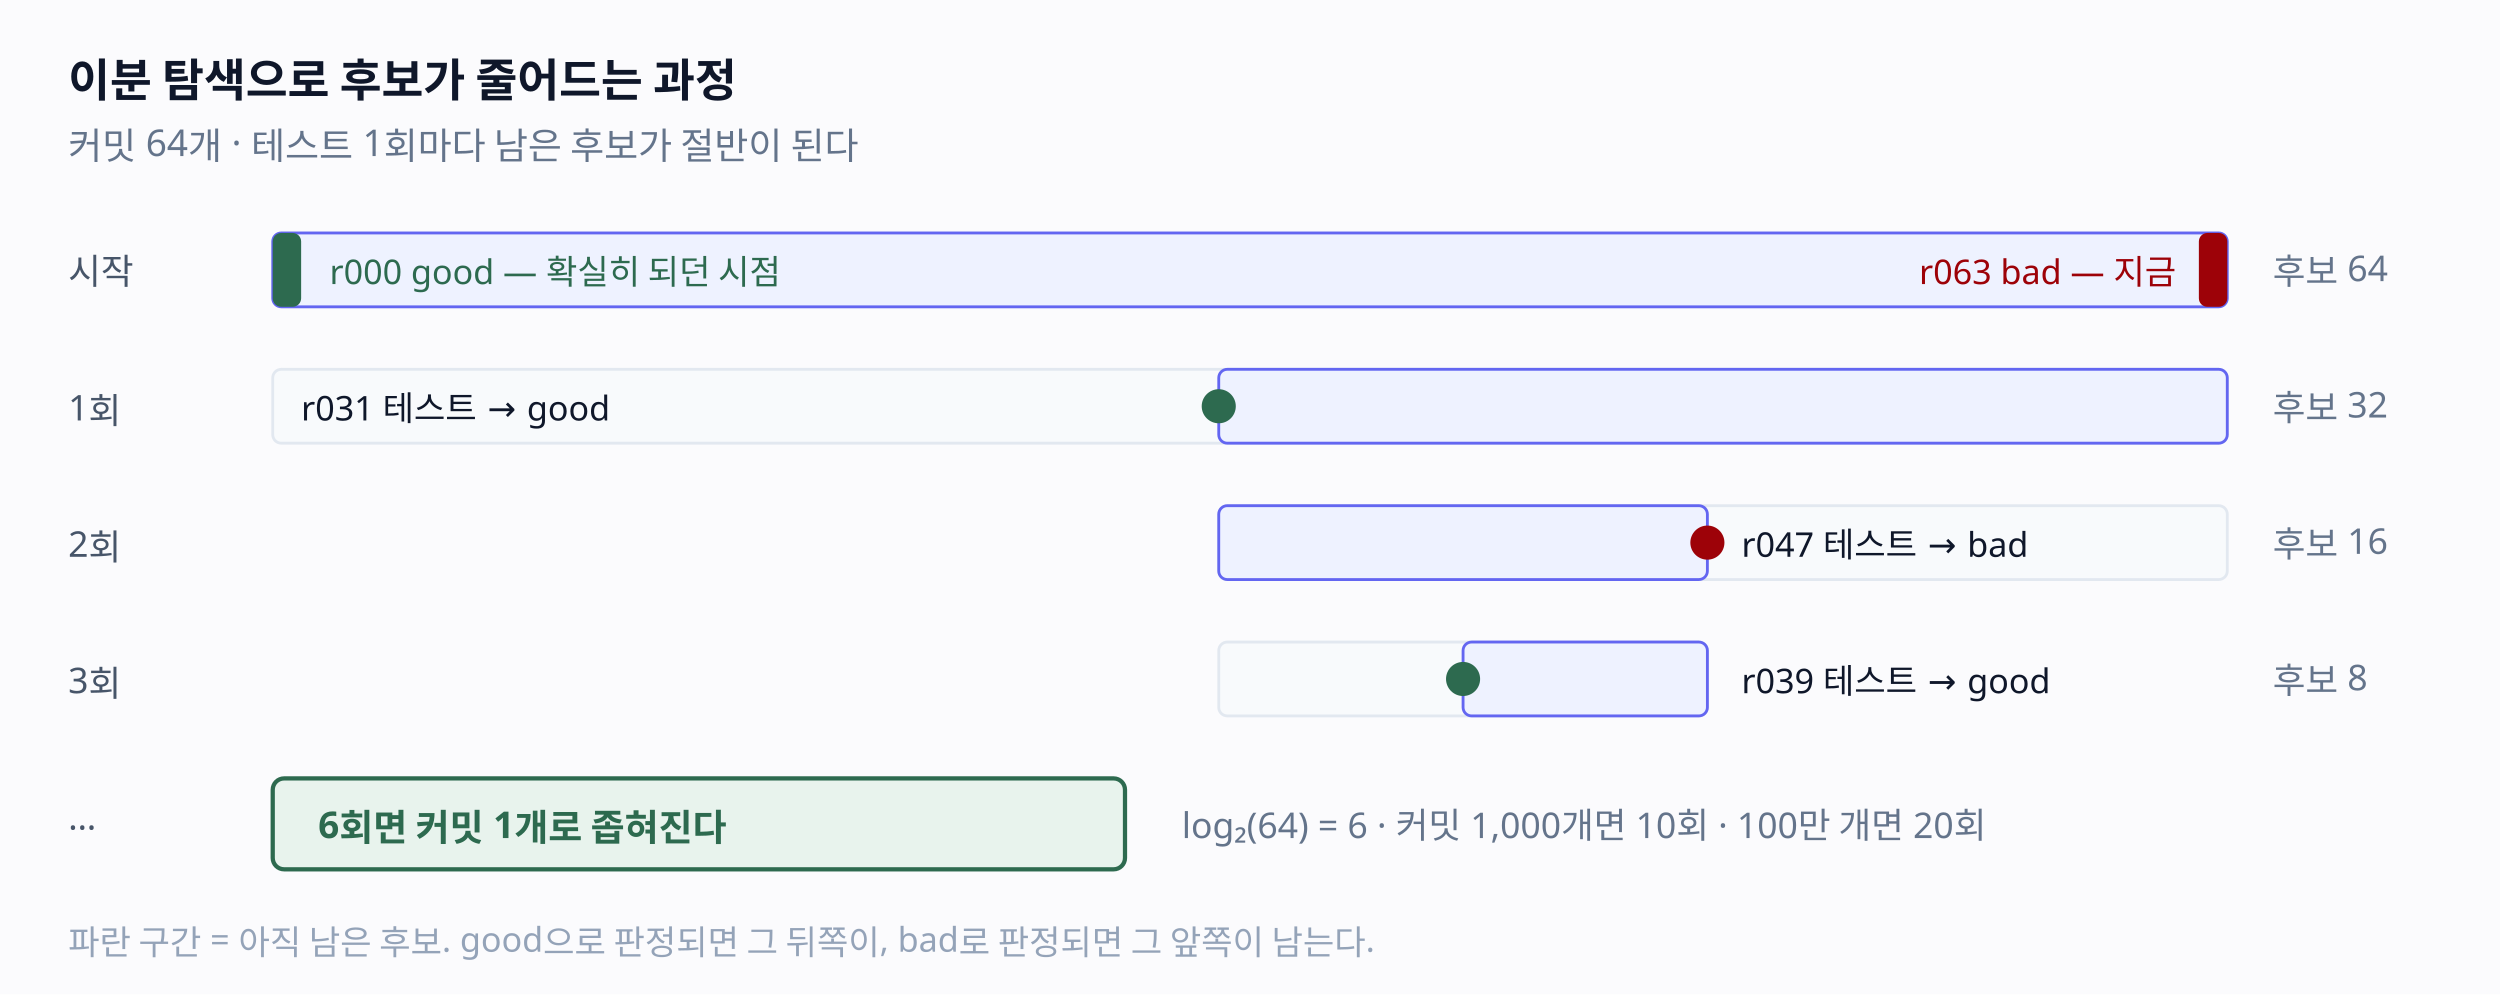
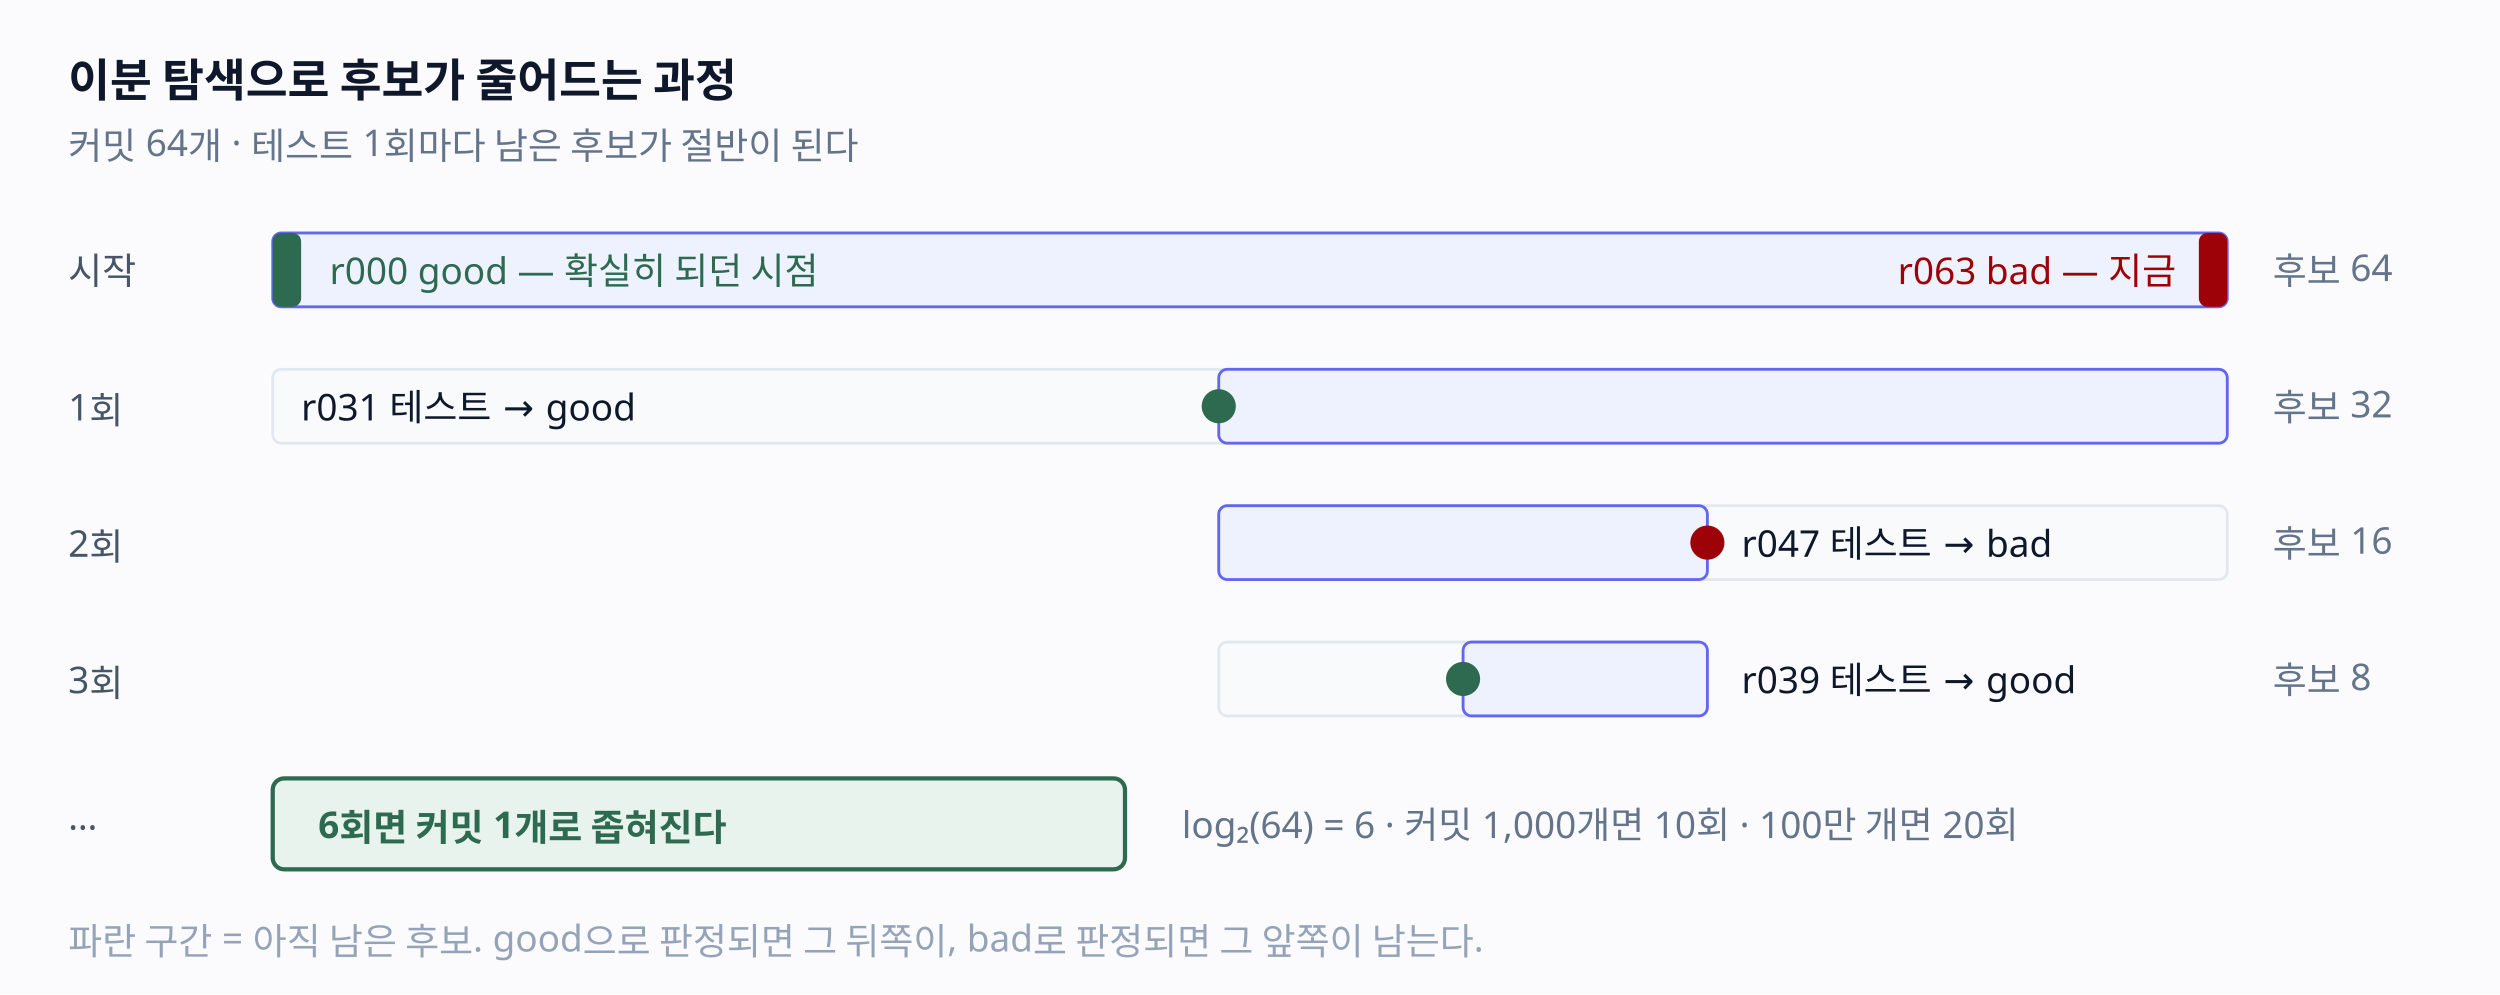
<svg xmlns="http://www.w3.org/2000/svg" viewBox="0 0 880 350" width="880" height="350" font-family="'Segoe UI', 'Malgun Gothic', sans-serif">
  <rect width="880" height="350" fill="#fbfbfd" />
  <text x="24" y="34" font-size="16" font-weight="600" fill="#0f172a">이분 탐색으로 후보가 줄어드는 과정</text>
  <text x="24" y="56" font-size="13" fill="#64748b">커밋 64개 · 테스트 1회마다 남은 후보가 절반이 된다</text>
-   <text x="24" y="100" font-size="12.5" fill="#475569">시작</text>
+   <text x="24" y="100" font-size="13" fill="#475569">시작</text>
  <rect x="96" y="82" width="688" height="26" rx="3" fill="#eef2ff" stroke="#6366f1" />
  <rect x="96" y="82" width="10" height="26" rx="3" fill="#2d6a4f" />
  <rect x="774" y="82" width="10" height="26" rx="3" fill="#9d0208" />
-   <text x="116" y="100" font-size="12" fill="#2d6a4f">r000 good — 확실히 되던 시점</text>
-   <text x="766" y="100" font-size="12" fill="#9d0208" text-anchor="end">r063 bad — 지금</text>
-   <text x="800" y="100" font-size="12.5" fill="#64748b">후보 64</text>
-   <text x="24" y="148" font-size="12.5" fill="#475569">1회</text>
+   <text x="116" y="100" font-size="13" fill="#2d6a4f">r000 good — 확실히 되던 시점</text>
+   <text x="766" y="100" font-size="13" fill="#9d0208" text-anchor="end">r063 bad — 지금</text>
+   <text x="800" y="100" font-size="13" fill="#64748b">후보 64</text>
+   <text x="24" y="148" font-size="13" fill="#475569">1회</text>
  <rect x="96" y="130" width="688" height="26" rx="3" fill="#f8fafc" stroke="#e2e8f0" />
  <rect x="429" y="130" width="355" height="26" rx="3" fill="#eef2ff" stroke="#6366f1" />
  <circle cx="429" cy="143" r="6" fill="#2d6a4f" />
-   <text x="106" y="148" font-size="12" fill="#0f172a">r031 테스트 → good</text>
-   <text x="800" y="148" font-size="12.5" fill="#64748b">후보 32</text>
-   <text x="24" y="196" font-size="12.5" fill="#475569">2회</text>
+   <text x="106" y="148" font-size="13" fill="#0f172a">r031 테스트 → good</text>
+   <text x="800" y="148" font-size="13" fill="#64748b">후보 32</text>
+   <text x="24" y="196" font-size="13" fill="#475569">2회</text>
  <rect x="429" y="178" width="355" height="26" rx="3" fill="#f8fafc" stroke="#e2e8f0" />
  <rect x="429" y="178" width="172" height="26" rx="3" fill="#eef2ff" stroke="#6366f1" />
  <circle cx="601" cy="191" r="6" fill="#9d0208" />
-   <text x="613" y="196" font-size="12" fill="#0f172a">r047 테스트 → bad</text>
-   <text x="800" y="196" font-size="12.5" fill="#64748b">후보 16</text>
-   <text x="24" y="244" font-size="12.5" fill="#475569">3회</text>
+   <text x="613" y="196" font-size="13" fill="#0f172a">r047 테스트 → bad</text>
+   <text x="800" y="196" font-size="13" fill="#64748b">후보 16</text>
+   <text x="24" y="244" font-size="13" fill="#475569">3회</text>
  <rect x="429" y="226" width="172" height="26" rx="3" fill="#f8fafc" stroke="#e2e8f0" />
  <rect x="515" y="226" width="86" height="26" rx="3" fill="#eef2ff" stroke="#6366f1" />
  <circle cx="515" cy="239" r="6" fill="#2d6a4f" />
-   <text x="613" y="244" font-size="12" fill="#0f172a">r039 테스트 → good</text>
-   <text x="800" y="244" font-size="12.5" fill="#64748b">후보 8</text>
-   <text x="24" y="292" font-size="12.5" fill="#475569">…</text>
+   <text x="613" y="244" font-size="13" fill="#0f172a">r039 테스트 → good</text>
+   <text x="800" y="244" font-size="13" fill="#64748b">후보 8</text>
+   <text x="24" y="292" font-size="13" fill="#475569">…</text>
  <rect x="96" y="274" width="300" height="32" rx="4" fill="#e8f3ed" stroke="#2d6a4f" stroke-width="1.5" />
  <text x="112" y="295" font-size="13" font-weight="600" fill="#2d6a4f">6회면 커밋 1개로 좁혀진다</text>
-   <text x="416" y="295" font-size="12.5" fill="#64748b">log₂(64) = 6 · 커밋 1,000개면 10회 · 100만 개면 20회</text>
-   <text x="24" y="336" font-size="12" fill="#94a3b8">파란 구간 = 아직 남은 후보. good으로 판정되면 그 뒤쪽이, bad로 판정되면 그 앞쪽이 남는다.</text>
+   <text x="416" y="295" font-size="13" fill="#64748b">log₂(64) = 6 · 커밋 1,000개면 10회 · 100만 개면 20회</text>
+   <text x="24" y="336" font-size="13" fill="#94a3b8">파란 구간 = 아직 남은 후보. good으로 판정되면 그 뒤쪽이, bad로 판정되면 그 앞쪽이 남는다.</text>
</svg>
